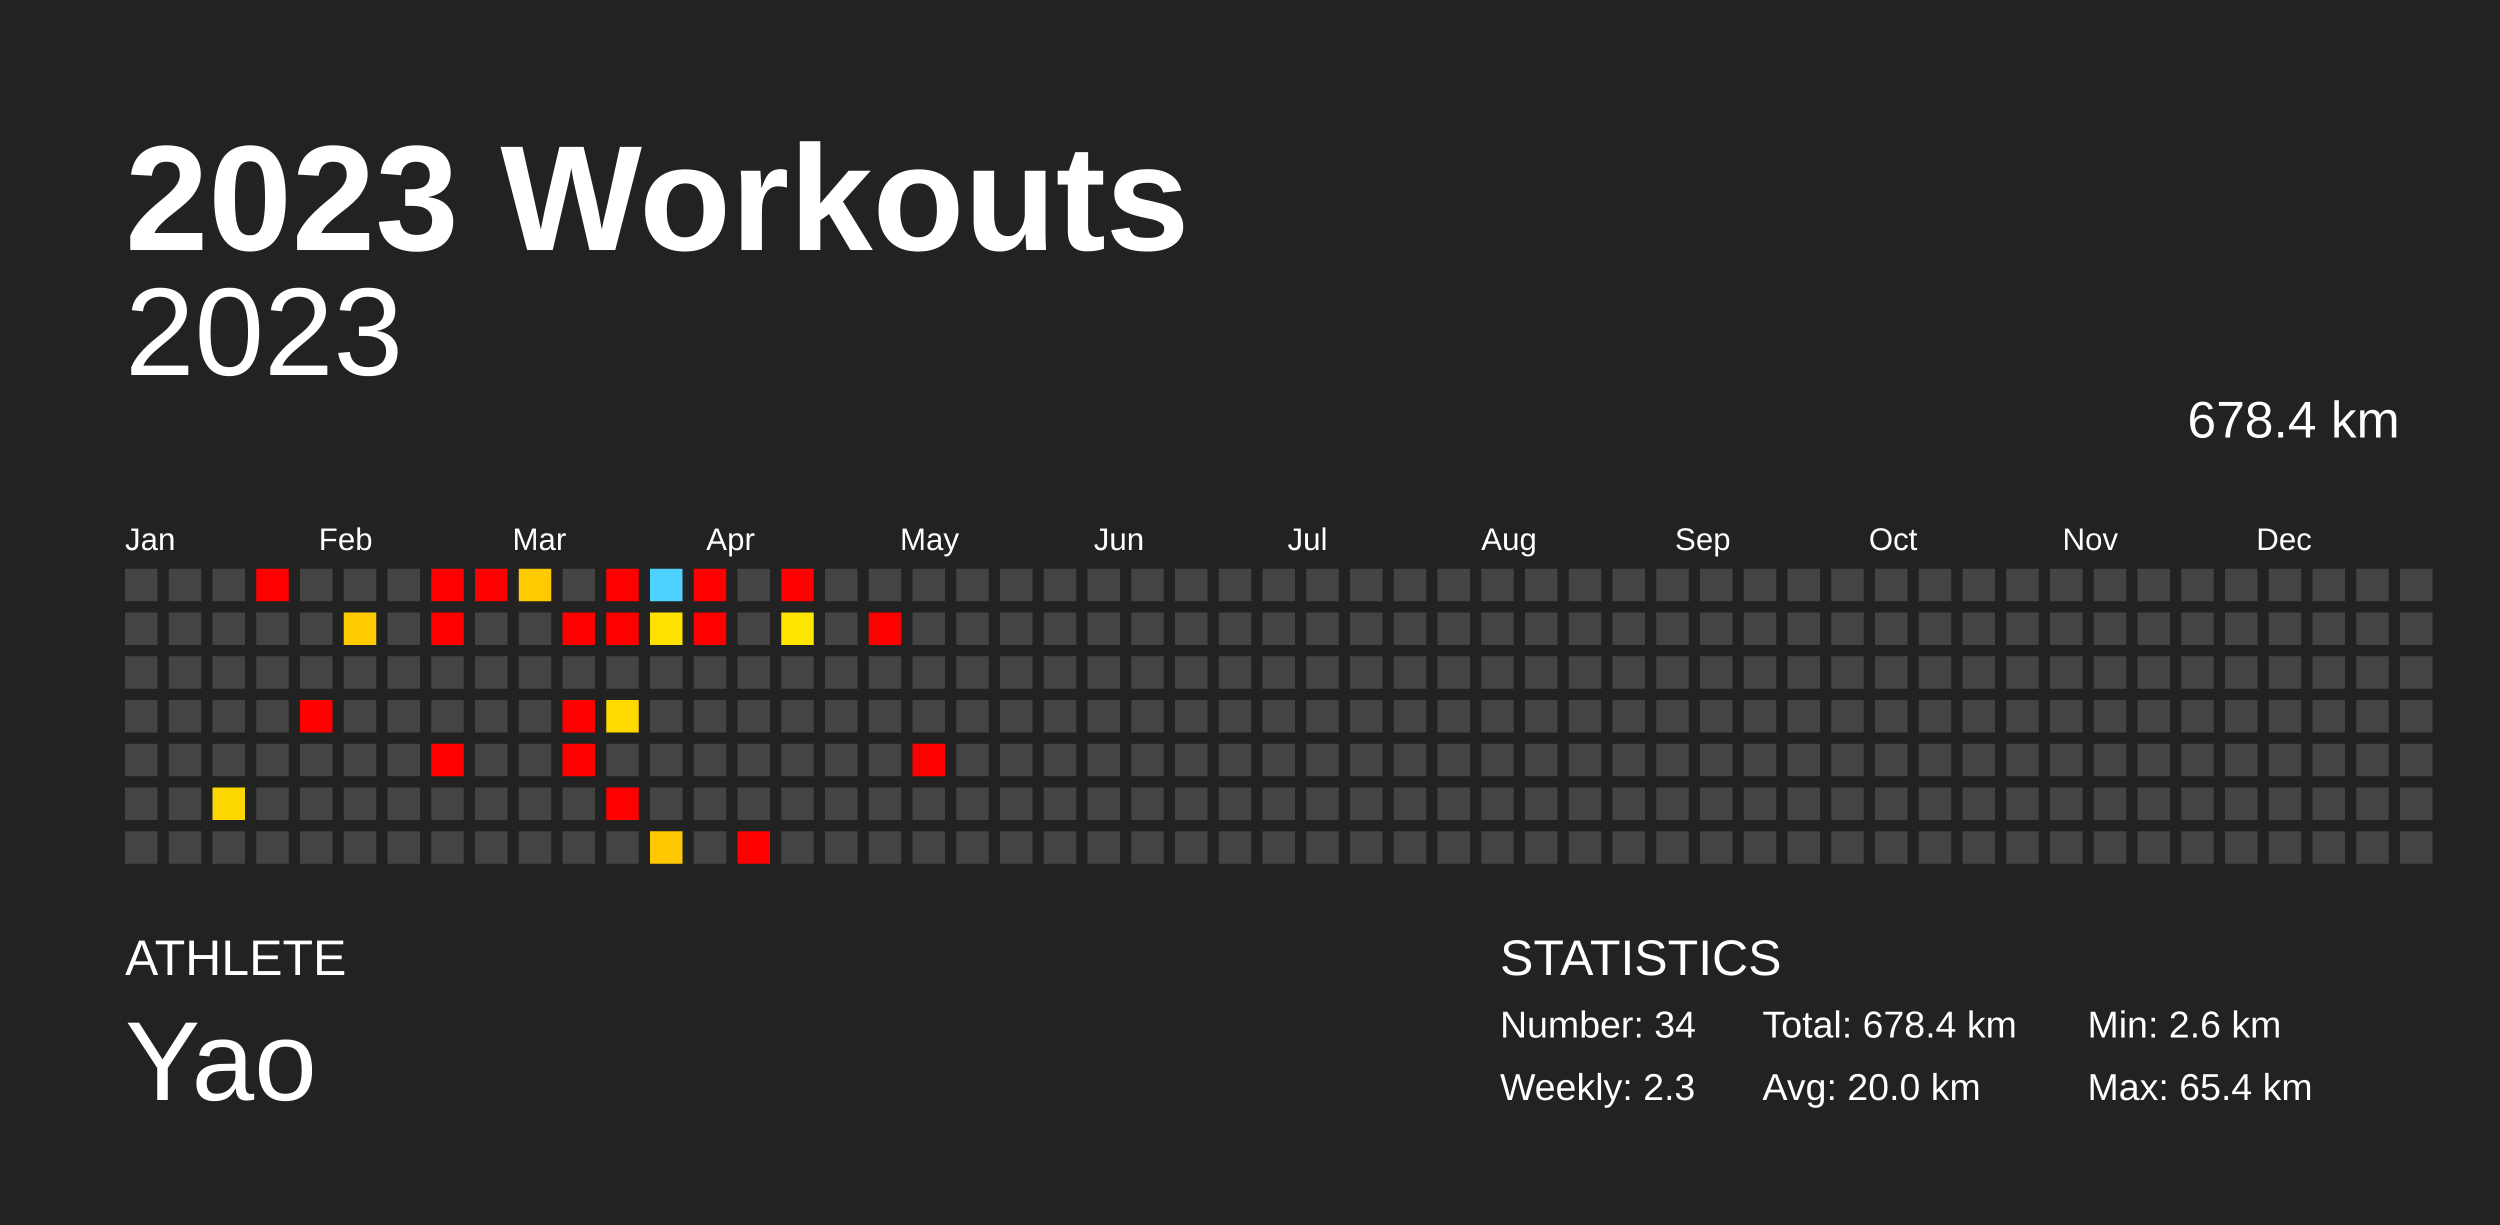
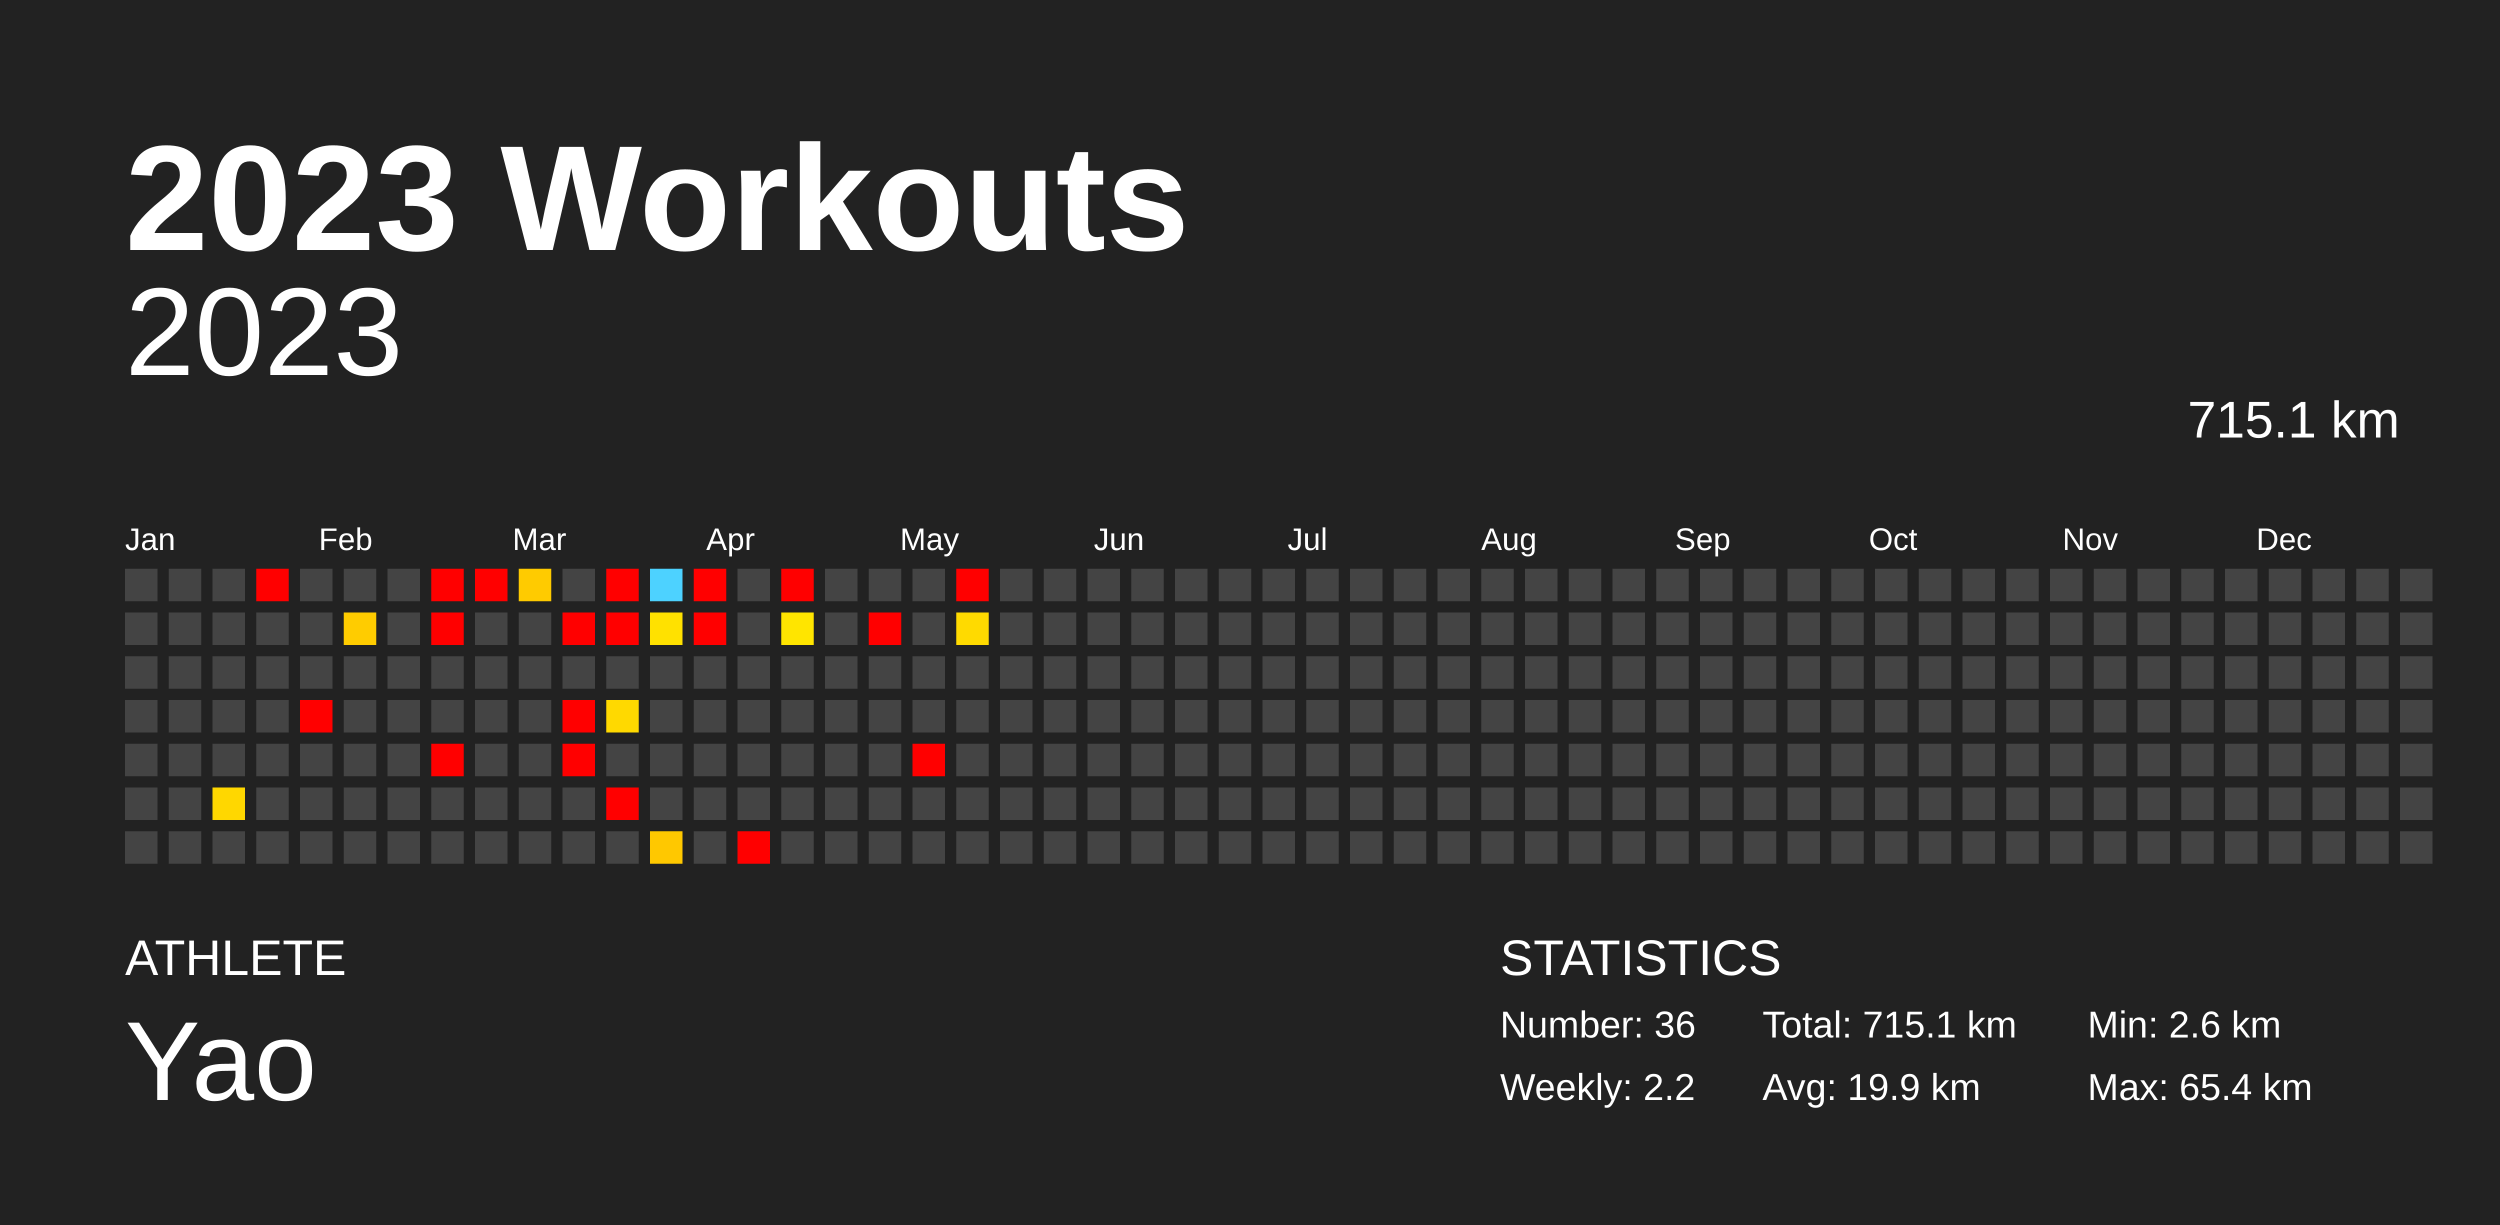
<svg xmlns="http://www.w3.org/2000/svg" baseProfile="full" height="98mm" version="1.1" viewBox="0,0,200,98" width="200mm">
  <defs />
  <rect fill="#222222" height="98" width="200" x="0" y="0" />
  <text fill="#FFFFFF" style="font-size:12px; font-family:Arial; font-weight:bold;" x="10" y="20">2023 Workouts</text>
  <text fill="#FFFFFF" style="font-size:4px; font-family:Arial" x="10" y="78">ATHLETE</text>
  <text fill="#FFFFFF" style="font-size:9px; font-family:Arial" x="10" y="88">Yao</text>
  <text fill="#FFFFFF" style="font-size:4px; font-family:Arial" x="120" y="78">STATISTICS</text>
-   <text fill="#FFFFFF" style="font-size:3px; font-family:Arial" x="120" y="83">Number: 34</text>
-   <text fill="#FFFFFF" style="font-size:3px; font-family:Arial" x="120" y="88">Weekly: 2.3</text>
-   <text fill="#FFFFFF" style="font-size:3px; font-family:Arial" x="141" y="83">Total: 678.4 km</text>
-   <text fill="#FFFFFF" style="font-size:3px; font-family:Arial" x="141" y="88">Avg: 20.0 km</text>
+   <text fill="#FFFFFF" style="font-size:3px; font-family:Arial" x="120" y="83">Number: 36</text>
+   <text fill="#FFFFFF" style="font-size:3px; font-family:Arial" x="120" y="88">Weekly: 2.2</text>
+   <text fill="#FFFFFF" style="font-size:3px; font-family:Arial" x="141" y="83">Total: 715.1 km</text>
+   <text fill="#FFFFFF" style="font-size:3px; font-family:Arial" x="141" y="88">Avg: 19.9 km</text>
  <text fill="#FFFFFF" style="font-size:3px; font-family:Arial" x="167" y="83">Min: 2.6 km</text>
  <text fill="#FFFFFF" style="font-size:3px; font-family:Arial" x="167" y="88">Max: 65.4 km</text>
  <text alignment-baseline="hanging" fill="#FFFFFF" style="font-size:10.0px; font-family:Arial;" x="10" y="30">2023</text>
-   <text alignment-baseline="hanging" fill="#FFFFFF" style="font-size:4.125px; font-family:Arial;" x="175" y="35">678.4 km</text>
+   <text alignment-baseline="hanging" fill="#FFFFFF" style="font-size:4.125px; font-family:Arial;" x="175" y="35">715.1 km</text>
  <text fill="#FFFFFF" style="font-size:2.5px; font-family:Arial" x="10.0" y="44">Jan</text>
  <text fill="#FFFFFF" style="font-size:2.5px; font-family:Arial" x="25.5" y="44">Feb</text>
  <text fill="#FFFFFF" style="font-size:2.5px; font-family:Arial" x="41.0" y="44">Mar</text>
  <text fill="#FFFFFF" style="font-size:2.5px; font-family:Arial" x="56.5" y="44">Apr</text>
  <text fill="#FFFFFF" style="font-size:2.5px; font-family:Arial" x="72.0" y="44">May</text>
  <text fill="#FFFFFF" style="font-size:2.5px; font-family:Arial" x="87.5" y="44">Jun</text>
  <text fill="#FFFFFF" style="font-size:2.5px; font-family:Arial" x="103.0" y="44">Jul</text>
  <text fill="#FFFFFF" style="font-size:2.5px; font-family:Arial" x="118.5" y="44">Aug</text>
  <text fill="#FFFFFF" style="font-size:2.5px; font-family:Arial" x="134.0" y="44">Sep</text>
  <text fill="#FFFFFF" style="font-size:2.5px; font-family:Arial" x="149.5" y="44">Oct</text>
  <text fill="#FFFFFF" style="font-size:2.5px; font-family:Arial" x="165.0" y="44">Nov</text>
  <text fill="#FFFFFF" style="font-size:2.5px; font-family:Arial" x="180.5" y="44">Dec</text>
  <rect fill="#444444" height="2.6" width="2.6" x="10.0" y="45.5" />
  <rect fill="#444444" height="2.6" width="2.6" x="10.0" y="49.0" />
  <rect fill="#444444" height="2.6" width="2.6" x="10.0" y="52.5" />
  <rect fill="#444444" height="2.6" width="2.6" x="10.0" y="56.0" />
  <rect fill="#444444" height="2.6" width="2.6" x="10.0" y="59.5" />
  <rect fill="#444444" height="2.6" width="2.6" x="10.0" y="63.0" />
  <rect fill="#444444" height="2.6" width="2.6" x="10.0" y="66.5" />
  <rect fill="#444444" height="2.6" width="2.6" x="13.5" y="45.5" />
  <rect fill="#444444" height="2.6" width="2.6" x="13.5" y="49.0" />
  <rect fill="#444444" height="2.6" width="2.6" x="13.5" y="52.5" />
  <rect fill="#444444" height="2.6" width="2.6" x="13.5" y="56.0" />
  <rect fill="#444444" height="2.6" width="2.6" x="13.5" y="59.5" />
  <rect fill="#444444" height="2.6" width="2.6" x="13.5" y="63.0" />
  <rect fill="#444444" height="2.6" width="2.6" x="13.5" y="66.5" />
  <rect fill="#444444" height="2.6" width="2.6" x="17.0" y="45.5" />
  <rect fill="#444444" height="2.6" width="2.6" x="17.0" y="49.0" />
  <rect fill="#444444" height="2.6" width="2.6" x="17.0" y="52.5" />
  <rect fill="#444444" height="2.6" width="2.6" x="17.0" y="56.0" />
  <rect fill="#444444" height="2.6" width="2.6" x="17.0" y="59.5" />
  <rect fill="#ffd700" height="2.6" width="2.6" x="17.0" y="63.0" />
  <rect fill="#444444" height="2.6" width="2.6" x="17.0" y="66.5" />
  <rect fill="red" height="2.6" width="2.6" x="20.5" y="45.5" />
  <rect fill="#444444" height="2.6" width="2.6" x="20.5" y="49.0" />
  <rect fill="#444444" height="2.6" width="2.6" x="20.5" y="52.5" />
  <rect fill="#444444" height="2.6" width="2.6" x="20.5" y="56.0" />
  <rect fill="#444444" height="2.6" width="2.6" x="20.5" y="59.5" />
  <rect fill="#444444" height="2.6" width="2.6" x="20.5" y="63.0" />
  <rect fill="#444444" height="2.6" width="2.6" x="20.5" y="66.5" />
  <rect fill="#444444" height="2.6" width="2.6" x="24.0" y="45.5" />
  <rect fill="#444444" height="2.6" width="2.6" x="24.0" y="49.0" />
  <rect fill="#444444" height="2.6" width="2.6" x="24.0" y="52.5" />
  <rect fill="red" height="2.6" width="2.6" x="24.0" y="56.0" />
  <rect fill="#444444" height="2.6" width="2.6" x="24.0" y="59.5" />
  <rect fill="#444444" height="2.6" width="2.6" x="24.0" y="63.0" />
  <rect fill="#444444" height="2.6" width="2.6" x="24.0" y="66.5" />
  <rect fill="#444444" height="2.6" width="2.6" x="27.5" y="45.5" />
  <rect fill="#ffcc00" height="2.6" width="2.6" x="27.5" y="49.0" />
  <rect fill="#444444" height="2.6" width="2.6" x="27.5" y="52.5" />
  <rect fill="#444444" height="2.6" width="2.6" x="27.5" y="56.0" />
  <rect fill="#444444" height="2.6" width="2.6" x="27.5" y="59.5" />
  <rect fill="#444444" height="2.6" width="2.6" x="27.5" y="63.0" />
  <rect fill="#444444" height="2.6" width="2.6" x="27.5" y="66.5" />
  <rect fill="#444444" height="2.6" width="2.6" x="31.0" y="45.5" />
  <rect fill="#444444" height="2.6" width="2.6" x="31.0" y="49.0" />
  <rect fill="#444444" height="2.6" width="2.6" x="31.0" y="52.5" />
  <rect fill="#444444" height="2.6" width="2.6" x="31.0" y="56.0" />
  <rect fill="#444444" height="2.6" width="2.6" x="31.0" y="59.5" />
  <rect fill="#444444" height="2.6" width="2.6" x="31.0" y="63.0" />
  <rect fill="#444444" height="2.6" width="2.6" x="31.0" y="66.5" />
  <rect fill="red" height="2.6" width="2.6" x="34.5" y="45.5" />
  <rect fill="red" height="2.6" width="2.6" x="34.5" y="49.0" />
  <rect fill="#444444" height="2.6" width="2.6" x="34.5" y="52.5" />
  <rect fill="#444444" height="2.6" width="2.6" x="34.5" y="56.0" />
  <rect fill="red" height="2.6" width="2.6" x="34.5" y="59.5" />
  <rect fill="#444444" height="2.6" width="2.6" x="34.5" y="63.0" />
  <rect fill="#444444" height="2.6" width="2.6" x="34.5" y="66.5" />
  <rect fill="red" height="2.6" width="2.6" x="38.0" y="45.5" />
  <rect fill="#444444" height="2.6" width="2.6" x="38.0" y="49.0" />
  <rect fill="#444444" height="2.6" width="2.6" x="38.0" y="52.5" />
  <rect fill="#444444" height="2.6" width="2.6" x="38.0" y="56.0" />
  <rect fill="#444444" height="2.6" width="2.6" x="38.0" y="59.5" />
  <rect fill="#444444" height="2.6" width="2.6" x="38.0" y="63.0" />
  <rect fill="#444444" height="2.6" width="2.6" x="38.0" y="66.5" />
  <rect fill="#ffcb00" height="2.6" width="2.6" x="41.5" y="45.5" />
  <rect fill="#444444" height="2.6" width="2.6" x="41.5" y="49.0" />
  <rect fill="#444444" height="2.6" width="2.6" x="41.5" y="52.5" />
  <rect fill="#444444" height="2.6" width="2.6" x="41.5" y="56.0" />
  <rect fill="#444444" height="2.6" width="2.6" x="41.5" y="59.5" />
  <rect fill="#444444" height="2.6" width="2.6" x="41.5" y="63.0" />
  <rect fill="#444444" height="2.6" width="2.6" x="41.5" y="66.5" />
  <rect fill="#444444" height="2.6" width="2.6" x="45.0" y="45.5" />
  <rect fill="red" height="2.6" width="2.6" x="45.0" y="49.0" />
  <rect fill="#444444" height="2.6" width="2.6" x="45.0" y="52.5" />
  <rect fill="red" height="2.6" width="2.6" x="45.0" y="56.0" />
  <rect fill="red" height="2.6" width="2.6" x="45.0" y="59.5" />
  <rect fill="#444444" height="2.6" width="2.6" x="45.0" y="63.0" />
  <rect fill="#444444" height="2.6" width="2.6" x="45.0" y="66.5" />
  <rect fill="red" height="2.6" width="2.6" x="48.5" y="45.5" />
  <rect fill="red" height="2.6" width="2.6" x="48.5" y="49.0" />
  <rect fill="#444444" height="2.6" width="2.6" x="48.5" y="52.5" />
  <rect fill="#ffd900" height="2.6" width="2.6" x="48.5" y="56.0" />
  <rect fill="#444444" height="2.6" width="2.6" x="48.5" y="59.5" />
  <rect fill="red" height="2.6" width="2.6" x="48.5" y="63.0" />
  <rect fill="#444444" height="2.6" width="2.6" x="48.5" y="66.5" />
  <rect fill="#4dd2ff" height="2.6" width="2.6" x="52.0" y="45.5" />
  <rect fill="#ffe100" height="2.6" width="2.6" x="52.0" y="49.0" />
  <rect fill="#444444" height="2.6" width="2.6" x="52.0" y="52.5" />
  <rect fill="#444444" height="2.6" width="2.6" x="52.0" y="56.0" />
  <rect fill="#444444" height="2.6" width="2.6" x="52.0" y="59.5" />
  <rect fill="#444444" height="2.6" width="2.6" x="52.0" y="63.0" />
  <rect fill="#ffc800" height="2.6" width="2.6" x="52.0" y="66.5" />
  <rect fill="red" height="2.6" width="2.6" x="55.5" y="45.5" />
  <rect fill="red" height="2.6" width="2.6" x="55.5" y="49.0" />
  <rect fill="#444444" height="2.6" width="2.6" x="55.5" y="52.5" />
  <rect fill="#444444" height="2.6" width="2.6" x="55.5" y="56.0" />
  <rect fill="#444444" height="2.6" width="2.6" x="55.5" y="59.5" />
  <rect fill="#444444" height="2.6" width="2.6" x="55.5" y="63.0" />
  <rect fill="#444444" height="2.6" width="2.6" x="55.5" y="66.5" />
  <rect fill="#444444" height="2.6" width="2.6" x="59.0" y="45.5" />
  <rect fill="#444444" height="2.6" width="2.6" x="59.0" y="49.0" />
  <rect fill="#444444" height="2.6" width="2.6" x="59.0" y="52.5" />
  <rect fill="#444444" height="2.6" width="2.6" x="59.0" y="56.0" />
  <rect fill="#444444" height="2.6" width="2.6" x="59.0" y="59.5" />
  <rect fill="#444444" height="2.6" width="2.6" x="59.0" y="63.0" />
  <rect fill="red" height="2.6" width="2.6" x="59.0" y="66.5" />
  <rect fill="red" height="2.6" width="2.6" x="62.5" y="45.5" />
  <rect fill="#ffe500" height="2.6" width="2.6" x="62.5" y="49.0" />
  <rect fill="#444444" height="2.6" width="2.6" x="62.5" y="52.5" />
  <rect fill="#444444" height="2.6" width="2.6" x="62.5" y="56.0" />
  <rect fill="#444444" height="2.6" width="2.6" x="62.5" y="59.5" />
  <rect fill="#444444" height="2.6" width="2.6" x="62.5" y="63.0" />
  <rect fill="#444444" height="2.6" width="2.6" x="62.5" y="66.5" />
  <rect fill="#444444" height="2.6" width="2.6" x="66.0" y="45.5" />
  <rect fill="#444444" height="2.6" width="2.6" x="66.0" y="49.0" />
  <rect fill="#444444" height="2.6" width="2.6" x="66.0" y="52.5" />
  <rect fill="#444444" height="2.6" width="2.6" x="66.0" y="56.0" />
  <rect fill="#444444" height="2.6" width="2.6" x="66.0" y="59.5" />
  <rect fill="#444444" height="2.6" width="2.6" x="66.0" y="63.0" />
  <rect fill="#444444" height="2.6" width="2.6" x="66.0" y="66.5" />
  <rect fill="#444444" height="2.6" width="2.6" x="69.5" y="45.5" />
  <rect fill="red" height="2.6" width="2.6" x="69.5" y="49.0" />
  <rect fill="#444444" height="2.6" width="2.6" x="69.5" y="52.5" />
  <rect fill="#444444" height="2.6" width="2.6" x="69.5" y="56.0" />
  <rect fill="#444444" height="2.6" width="2.6" x="69.5" y="59.5" />
  <rect fill="#444444" height="2.6" width="2.6" x="69.5" y="63.0" />
  <rect fill="#444444" height="2.6" width="2.6" x="69.5" y="66.5" />
  <rect fill="#444444" height="2.6" width="2.6" x="73.0" y="45.5" />
  <rect fill="#444444" height="2.6" width="2.6" x="73.0" y="49.0" />
  <rect fill="#444444" height="2.6" width="2.6" x="73.0" y="52.5" />
  <rect fill="#444444" height="2.6" width="2.6" x="73.0" y="56.0" />
  <rect fill="red" height="2.6" width="2.6" x="73.0" y="59.5" />
  <rect fill="#444444" height="2.6" width="2.6" x="73.0" y="63.0" />
  <rect fill="#444444" height="2.6" width="2.6" x="73.0" y="66.5" />
-   <rect fill="#444444" height="2.6" width="2.6" x="76.5" y="45.5" />
-   <rect fill="#444444" height="2.6" width="2.6" x="76.5" y="49.0" />
+   <rect fill="red" height="2.6" width="2.6" x="76.5" y="45.5" />
+   <rect fill="#ffda00" height="2.6" width="2.6" x="76.5" y="49.0" />
  <rect fill="#444444" height="2.6" width="2.6" x="76.5" y="52.5" />
  <rect fill="#444444" height="2.6" width="2.6" x="76.5" y="56.0" />
  <rect fill="#444444" height="2.6" width="2.6" x="76.5" y="59.5" />
  <rect fill="#444444" height="2.6" width="2.6" x="76.5" y="63.0" />
  <rect fill="#444444" height="2.6" width="2.6" x="76.5" y="66.5" />
  <rect fill="#444444" height="2.6" width="2.6" x="80.0" y="45.5" />
  <rect fill="#444444" height="2.6" width="2.6" x="80.0" y="49.0" />
  <rect fill="#444444" height="2.6" width="2.6" x="80.0" y="52.5" />
  <rect fill="#444444" height="2.6" width="2.6" x="80.0" y="56.0" />
  <rect fill="#444444" height="2.6" width="2.6" x="80.0" y="59.5" />
  <rect fill="#444444" height="2.6" width="2.6" x="80.0" y="63.0" />
  <rect fill="#444444" height="2.6" width="2.6" x="80.0" y="66.5" />
  <rect fill="#444444" height="2.6" width="2.6" x="83.5" y="45.5" />
  <rect fill="#444444" height="2.6" width="2.6" x="83.5" y="49.0" />
  <rect fill="#444444" height="2.6" width="2.6" x="83.5" y="52.5" />
  <rect fill="#444444" height="2.6" width="2.6" x="83.5" y="56.0" />
  <rect fill="#444444" height="2.6" width="2.6" x="83.5" y="59.5" />
  <rect fill="#444444" height="2.6" width="2.6" x="83.5" y="63.0" />
  <rect fill="#444444" height="2.6" width="2.6" x="83.5" y="66.5" />
  <rect fill="#444444" height="2.6" width="2.6" x="87.0" y="45.5" />
  <rect fill="#444444" height="2.6" width="2.6" x="87.0" y="49.0" />
  <rect fill="#444444" height="2.6" width="2.6" x="87.0" y="52.5" />
  <rect fill="#444444" height="2.6" width="2.6" x="87.0" y="56.0" />
  <rect fill="#444444" height="2.6" width="2.6" x="87.0" y="59.5" />
  <rect fill="#444444" height="2.6" width="2.6" x="87.0" y="63.0" />
  <rect fill="#444444" height="2.6" width="2.6" x="87.0" y="66.5" />
  <rect fill="#444444" height="2.6" width="2.6" x="90.5" y="45.5" />
  <rect fill="#444444" height="2.6" width="2.6" x="90.5" y="49.0" />
  <rect fill="#444444" height="2.6" width="2.6" x="90.5" y="52.5" />
  <rect fill="#444444" height="2.6" width="2.6" x="90.5" y="56.0" />
  <rect fill="#444444" height="2.6" width="2.6" x="90.5" y="59.5" />
  <rect fill="#444444" height="2.6" width="2.6" x="90.5" y="63.0" />
  <rect fill="#444444" height="2.6" width="2.6" x="90.5" y="66.5" />
  <rect fill="#444444" height="2.6" width="2.6" x="94.0" y="45.5" />
  <rect fill="#444444" height="2.6" width="2.6" x="94.0" y="49.0" />
  <rect fill="#444444" height="2.6" width="2.6" x="94.0" y="52.5" />
  <rect fill="#444444" height="2.6" width="2.6" x="94.0" y="56.0" />
  <rect fill="#444444" height="2.6" width="2.6" x="94.0" y="59.5" />
  <rect fill="#444444" height="2.6" width="2.6" x="94.0" y="63.0" />
  <rect fill="#444444" height="2.6" width="2.6" x="94.0" y="66.5" />
  <rect fill="#444444" height="2.6" width="2.6" x="97.5" y="45.5" />
  <rect fill="#444444" height="2.6" width="2.6" x="97.5" y="49.0" />
  <rect fill="#444444" height="2.6" width="2.6" x="97.5" y="52.5" />
  <rect fill="#444444" height="2.6" width="2.6" x="97.5" y="56.0" />
  <rect fill="#444444" height="2.6" width="2.6" x="97.5" y="59.5" />
  <rect fill="#444444" height="2.6" width="2.6" x="97.5" y="63.0" />
  <rect fill="#444444" height="2.6" width="2.6" x="97.5" y="66.5" />
  <rect fill="#444444" height="2.6" width="2.6" x="101.0" y="45.5" />
  <rect fill="#444444" height="2.6" width="2.6" x="101.0" y="49.0" />
  <rect fill="#444444" height="2.6" width="2.6" x="101.0" y="52.5" />
  <rect fill="#444444" height="2.6" width="2.6" x="101.0" y="56.0" />
  <rect fill="#444444" height="2.6" width="2.6" x="101.0" y="59.5" />
  <rect fill="#444444" height="2.6" width="2.6" x="101.0" y="63.0" />
  <rect fill="#444444" height="2.6" width="2.6" x="101.0" y="66.5" />
  <rect fill="#444444" height="2.6" width="2.6" x="104.5" y="45.5" />
  <rect fill="#444444" height="2.6" width="2.6" x="104.5" y="49.0" />
  <rect fill="#444444" height="2.6" width="2.6" x="104.5" y="52.5" />
  <rect fill="#444444" height="2.6" width="2.6" x="104.5" y="56.0" />
  <rect fill="#444444" height="2.6" width="2.6" x="104.5" y="59.5" />
  <rect fill="#444444" height="2.6" width="2.6" x="104.5" y="63.0" />
  <rect fill="#444444" height="2.6" width="2.6" x="104.5" y="66.5" />
  <rect fill="#444444" height="2.6" width="2.6" x="108.0" y="45.5" />
  <rect fill="#444444" height="2.6" width="2.6" x="108.0" y="49.0" />
  <rect fill="#444444" height="2.6" width="2.6" x="108.0" y="52.5" />
  <rect fill="#444444" height="2.6" width="2.6" x="108.0" y="56.0" />
  <rect fill="#444444" height="2.6" width="2.6" x="108.0" y="59.5" />
  <rect fill="#444444" height="2.6" width="2.6" x="108.0" y="63.0" />
  <rect fill="#444444" height="2.6" width="2.6" x="108.0" y="66.5" />
  <rect fill="#444444" height="2.6" width="2.6" x="111.5" y="45.5" />
  <rect fill="#444444" height="2.6" width="2.6" x="111.5" y="49.0" />
  <rect fill="#444444" height="2.6" width="2.6" x="111.5" y="52.5" />
  <rect fill="#444444" height="2.6" width="2.6" x="111.5" y="56.0" />
  <rect fill="#444444" height="2.6" width="2.6" x="111.5" y="59.5" />
  <rect fill="#444444" height="2.6" width="2.6" x="111.5" y="63.0" />
  <rect fill="#444444" height="2.6" width="2.6" x="111.5" y="66.5" />
  <rect fill="#444444" height="2.6" width="2.6" x="115.0" y="45.5" />
  <rect fill="#444444" height="2.6" width="2.6" x="115.0" y="49.0" />
  <rect fill="#444444" height="2.6" width="2.6" x="115.0" y="52.5" />
  <rect fill="#444444" height="2.6" width="2.6" x="115.0" y="56.0" />
  <rect fill="#444444" height="2.6" width="2.6" x="115.0" y="59.5" />
  <rect fill="#444444" height="2.6" width="2.6" x="115.0" y="63.0" />
  <rect fill="#444444" height="2.6" width="2.6" x="115.0" y="66.5" />
  <rect fill="#444444" height="2.6" width="2.6" x="118.5" y="45.5" />
  <rect fill="#444444" height="2.6" width="2.6" x="118.5" y="49.0" />
  <rect fill="#444444" height="2.6" width="2.6" x="118.5" y="52.5" />
  <rect fill="#444444" height="2.6" width="2.6" x="118.5" y="56.0" />
  <rect fill="#444444" height="2.6" width="2.6" x="118.5" y="59.5" />
  <rect fill="#444444" height="2.6" width="2.6" x="118.5" y="63.0" />
  <rect fill="#444444" height="2.6" width="2.6" x="118.5" y="66.5" />
  <rect fill="#444444" height="2.6" width="2.6" x="122.0" y="45.5" />
  <rect fill="#444444" height="2.6" width="2.6" x="122.0" y="49.0" />
  <rect fill="#444444" height="2.6" width="2.6" x="122.0" y="52.5" />
  <rect fill="#444444" height="2.6" width="2.6" x="122.0" y="56.0" />
  <rect fill="#444444" height="2.6" width="2.6" x="122.0" y="59.5" />
  <rect fill="#444444" height="2.6" width="2.6" x="122.0" y="63.0" />
  <rect fill="#444444" height="2.6" width="2.6" x="122.0" y="66.5" />
  <rect fill="#444444" height="2.6" width="2.6" x="125.5" y="45.5" />
  <rect fill="#444444" height="2.6" width="2.6" x="125.5" y="49.0" />
  <rect fill="#444444" height="2.6" width="2.6" x="125.5" y="52.5" />
  <rect fill="#444444" height="2.6" width="2.6" x="125.5" y="56.0" />
  <rect fill="#444444" height="2.6" width="2.6" x="125.5" y="59.5" />
  <rect fill="#444444" height="2.6" width="2.6" x="125.5" y="63.0" />
  <rect fill="#444444" height="2.6" width="2.6" x="125.5" y="66.5" />
  <rect fill="#444444" height="2.6" width="2.6" x="129.0" y="45.5" />
  <rect fill="#444444" height="2.6" width="2.6" x="129.0" y="49.0" />
  <rect fill="#444444" height="2.6" width="2.6" x="129.0" y="52.5" />
  <rect fill="#444444" height="2.6" width="2.6" x="129.0" y="56.0" />
  <rect fill="#444444" height="2.6" width="2.6" x="129.0" y="59.5" />
  <rect fill="#444444" height="2.6" width="2.6" x="129.0" y="63.0" />
  <rect fill="#444444" height="2.6" width="2.6" x="129.0" y="66.5" />
  <rect fill="#444444" height="2.6" width="2.6" x="132.5" y="45.5" />
  <rect fill="#444444" height="2.6" width="2.6" x="132.5" y="49.0" />
  <rect fill="#444444" height="2.6" width="2.6" x="132.5" y="52.5" />
  <rect fill="#444444" height="2.6" width="2.6" x="132.5" y="56.0" />
  <rect fill="#444444" height="2.6" width="2.6" x="132.5" y="59.5" />
  <rect fill="#444444" height="2.6" width="2.6" x="132.5" y="63.0" />
  <rect fill="#444444" height="2.6" width="2.6" x="132.5" y="66.5" />
  <rect fill="#444444" height="2.6" width="2.6" x="136.0" y="45.5" />
  <rect fill="#444444" height="2.6" width="2.6" x="136.0" y="49.0" />
  <rect fill="#444444" height="2.6" width="2.6" x="136.0" y="52.5" />
  <rect fill="#444444" height="2.6" width="2.6" x="136.0" y="56.0" />
  <rect fill="#444444" height="2.6" width="2.6" x="136.0" y="59.5" />
  <rect fill="#444444" height="2.6" width="2.6" x="136.0" y="63.0" />
  <rect fill="#444444" height="2.6" width="2.6" x="136.0" y="66.5" />
  <rect fill="#444444" height="2.6" width="2.6" x="139.5" y="45.5" />
  <rect fill="#444444" height="2.6" width="2.6" x="139.5" y="49.0" />
  <rect fill="#444444" height="2.6" width="2.6" x="139.5" y="52.5" />
  <rect fill="#444444" height="2.6" width="2.6" x="139.5" y="56.0" />
  <rect fill="#444444" height="2.6" width="2.6" x="139.5" y="59.5" />
  <rect fill="#444444" height="2.6" width="2.6" x="139.5" y="63.0" />
  <rect fill="#444444" height="2.6" width="2.6" x="139.5" y="66.5" />
  <rect fill="#444444" height="2.6" width="2.6" x="143.0" y="45.5" />
  <rect fill="#444444" height="2.6" width="2.6" x="143.0" y="49.0" />
  <rect fill="#444444" height="2.6" width="2.6" x="143.0" y="52.5" />
  <rect fill="#444444" height="2.6" width="2.6" x="143.0" y="56.0" />
  <rect fill="#444444" height="2.6" width="2.6" x="143.0" y="59.5" />
  <rect fill="#444444" height="2.6" width="2.6" x="143.0" y="63.0" />
  <rect fill="#444444" height="2.6" width="2.6" x="143.0" y="66.5" />
  <rect fill="#444444" height="2.6" width="2.6" x="146.5" y="45.5" />
  <rect fill="#444444" height="2.6" width="2.6" x="146.5" y="49.0" />
  <rect fill="#444444" height="2.6" width="2.6" x="146.5" y="52.5" />
  <rect fill="#444444" height="2.6" width="2.6" x="146.5" y="56.0" />
  <rect fill="#444444" height="2.6" width="2.6" x="146.5" y="59.5" />
  <rect fill="#444444" height="2.6" width="2.6" x="146.5" y="63.0" />
  <rect fill="#444444" height="2.6" width="2.6" x="146.5" y="66.5" />
  <rect fill="#444444" height="2.6" width="2.6" x="150.0" y="45.5" />
  <rect fill="#444444" height="2.6" width="2.6" x="150.0" y="49.0" />
  <rect fill="#444444" height="2.6" width="2.6" x="150.0" y="52.5" />
  <rect fill="#444444" height="2.6" width="2.6" x="150.0" y="56.0" />
  <rect fill="#444444" height="2.6" width="2.6" x="150.0" y="59.5" />
  <rect fill="#444444" height="2.6" width="2.6" x="150.0" y="63.0" />
  <rect fill="#444444" height="2.6" width="2.6" x="150.0" y="66.5" />
  <rect fill="#444444" height="2.6" width="2.6" x="153.5" y="45.5" />
  <rect fill="#444444" height="2.6" width="2.6" x="153.5" y="49.0" />
  <rect fill="#444444" height="2.6" width="2.6" x="153.5" y="52.5" />
  <rect fill="#444444" height="2.6" width="2.6" x="153.5" y="56.0" />
  <rect fill="#444444" height="2.6" width="2.6" x="153.5" y="59.5" />
  <rect fill="#444444" height="2.6" width="2.6" x="153.5" y="63.0" />
  <rect fill="#444444" height="2.6" width="2.6" x="153.5" y="66.5" />
  <rect fill="#444444" height="2.6" width="2.6" x="157.0" y="45.5" />
  <rect fill="#444444" height="2.6" width="2.6" x="157.0" y="49.0" />
  <rect fill="#444444" height="2.6" width="2.6" x="157.0" y="52.5" />
  <rect fill="#444444" height="2.6" width="2.6" x="157.0" y="56.0" />
  <rect fill="#444444" height="2.6" width="2.6" x="157.0" y="59.5" />
  <rect fill="#444444" height="2.6" width="2.6" x="157.0" y="63.0" />
  <rect fill="#444444" height="2.6" width="2.6" x="157.0" y="66.5" />
  <rect fill="#444444" height="2.6" width="2.6" x="160.5" y="45.5" />
  <rect fill="#444444" height="2.6" width="2.6" x="160.5" y="49.0" />
  <rect fill="#444444" height="2.6" width="2.6" x="160.5" y="52.5" />
  <rect fill="#444444" height="2.6" width="2.6" x="160.5" y="56.0" />
  <rect fill="#444444" height="2.6" width="2.6" x="160.5" y="59.5" />
  <rect fill="#444444" height="2.6" width="2.6" x="160.5" y="63.0" />
  <rect fill="#444444" height="2.6" width="2.6" x="160.5" y="66.5" />
  <rect fill="#444444" height="2.6" width="2.6" x="164.0" y="45.5" />
  <rect fill="#444444" height="2.6" width="2.6" x="164.0" y="49.0" />
  <rect fill="#444444" height="2.6" width="2.6" x="164.0" y="52.5" />
  <rect fill="#444444" height="2.6" width="2.6" x="164.0" y="56.0" />
  <rect fill="#444444" height="2.6" width="2.6" x="164.0" y="59.5" />
  <rect fill="#444444" height="2.6" width="2.6" x="164.0" y="63.0" />
  <rect fill="#444444" height="2.6" width="2.6" x="164.0" y="66.5" />
  <rect fill="#444444" height="2.6" width="2.6" x="167.5" y="45.5" />
  <rect fill="#444444" height="2.6" width="2.6" x="167.5" y="49.0" />
  <rect fill="#444444" height="2.6" width="2.6" x="167.5" y="52.5" />
  <rect fill="#444444" height="2.6" width="2.6" x="167.5" y="56.0" />
  <rect fill="#444444" height="2.6" width="2.6" x="167.5" y="59.5" />
  <rect fill="#444444" height="2.6" width="2.6" x="167.5" y="63.0" />
  <rect fill="#444444" height="2.6" width="2.6" x="167.5" y="66.5" />
  <rect fill="#444444" height="2.6" width="2.6" x="171.0" y="45.5" />
  <rect fill="#444444" height="2.6" width="2.6" x="171.0" y="49.0" />
  <rect fill="#444444" height="2.6" width="2.6" x="171.0" y="52.5" />
  <rect fill="#444444" height="2.6" width="2.6" x="171.0" y="56.0" />
  <rect fill="#444444" height="2.6" width="2.6" x="171.0" y="59.5" />
  <rect fill="#444444" height="2.6" width="2.6" x="171.0" y="63.0" />
  <rect fill="#444444" height="2.6" width="2.6" x="171.0" y="66.5" />
  <rect fill="#444444" height="2.6" width="2.6" x="174.5" y="45.5" />
  <rect fill="#444444" height="2.6" width="2.6" x="174.5" y="49.0" />
  <rect fill="#444444" height="2.6" width="2.6" x="174.5" y="52.5" />
  <rect fill="#444444" height="2.6" width="2.6" x="174.5" y="56.0" />
  <rect fill="#444444" height="2.6" width="2.6" x="174.5" y="59.5" />
  <rect fill="#444444" height="2.6" width="2.6" x="174.5" y="63.0" />
  <rect fill="#444444" height="2.6" width="2.6" x="174.5" y="66.5" />
  <rect fill="#444444" height="2.6" width="2.6" x="178.0" y="45.5" />
  <rect fill="#444444" height="2.6" width="2.6" x="178.0" y="49.0" />
  <rect fill="#444444" height="2.6" width="2.6" x="178.0" y="52.5" />
  <rect fill="#444444" height="2.6" width="2.6" x="178.0" y="56.0" />
  <rect fill="#444444" height="2.6" width="2.6" x="178.0" y="59.5" />
  <rect fill="#444444" height="2.6" width="2.6" x="178.0" y="63.0" />
  <rect fill="#444444" height="2.6" width="2.6" x="178.0" y="66.5" />
  <rect fill="#444444" height="2.6" width="2.6" x="181.5" y="45.5" />
  <rect fill="#444444" height="2.6" width="2.6" x="181.5" y="49.0" />
  <rect fill="#444444" height="2.6" width="2.6" x="181.5" y="52.5" />
  <rect fill="#444444" height="2.6" width="2.6" x="181.5" y="56.0" />
  <rect fill="#444444" height="2.6" width="2.6" x="181.5" y="59.5" />
  <rect fill="#444444" height="2.6" width="2.6" x="181.5" y="63.0" />
  <rect fill="#444444" height="2.6" width="2.6" x="181.5" y="66.5" />
  <rect fill="#444444" height="2.6" width="2.6" x="185.0" y="45.5" />
  <rect fill="#444444" height="2.6" width="2.6" x="185.0" y="49.0" />
  <rect fill="#444444" height="2.6" width="2.6" x="185.0" y="52.5" />
  <rect fill="#444444" height="2.6" width="2.6" x="185.0" y="56.0" />
  <rect fill="#444444" height="2.6" width="2.6" x="185.0" y="59.5" />
  <rect fill="#444444" height="2.6" width="2.6" x="185.0" y="63.0" />
  <rect fill="#444444" height="2.6" width="2.6" x="185.0" y="66.5" />
  <rect fill="#444444" height="2.6" width="2.6" x="188.5" y="45.5" />
  <rect fill="#444444" height="2.6" width="2.6" x="188.5" y="49.0" />
  <rect fill="#444444" height="2.6" width="2.6" x="188.5" y="52.5" />
  <rect fill="#444444" height="2.6" width="2.6" x="188.5" y="56.0" />
  <rect fill="#444444" height="2.6" width="2.6" x="188.5" y="59.5" />
  <rect fill="#444444" height="2.6" width="2.6" x="188.5" y="63.0" />
  <rect fill="#444444" height="2.6" width="2.6" x="188.5" y="66.5" />
  <rect fill="#444444" height="2.6" width="2.6" x="192.0" y="45.5" />
  <rect fill="#444444" height="2.6" width="2.6" x="192.0" y="49.0" />
  <rect fill="#444444" height="2.6" width="2.6" x="192.0" y="52.5" />
  <rect fill="#444444" height="2.6" width="2.6" x="192.0" y="56.0" />
  <rect fill="#444444" height="2.6" width="2.6" x="192.0" y="59.5" />
  <rect fill="#444444" height="2.6" width="2.6" x="192.0" y="63.0" />
  <rect fill="#444444" height="2.6" width="2.6" x="192.0" y="66.5" />
</svg>
